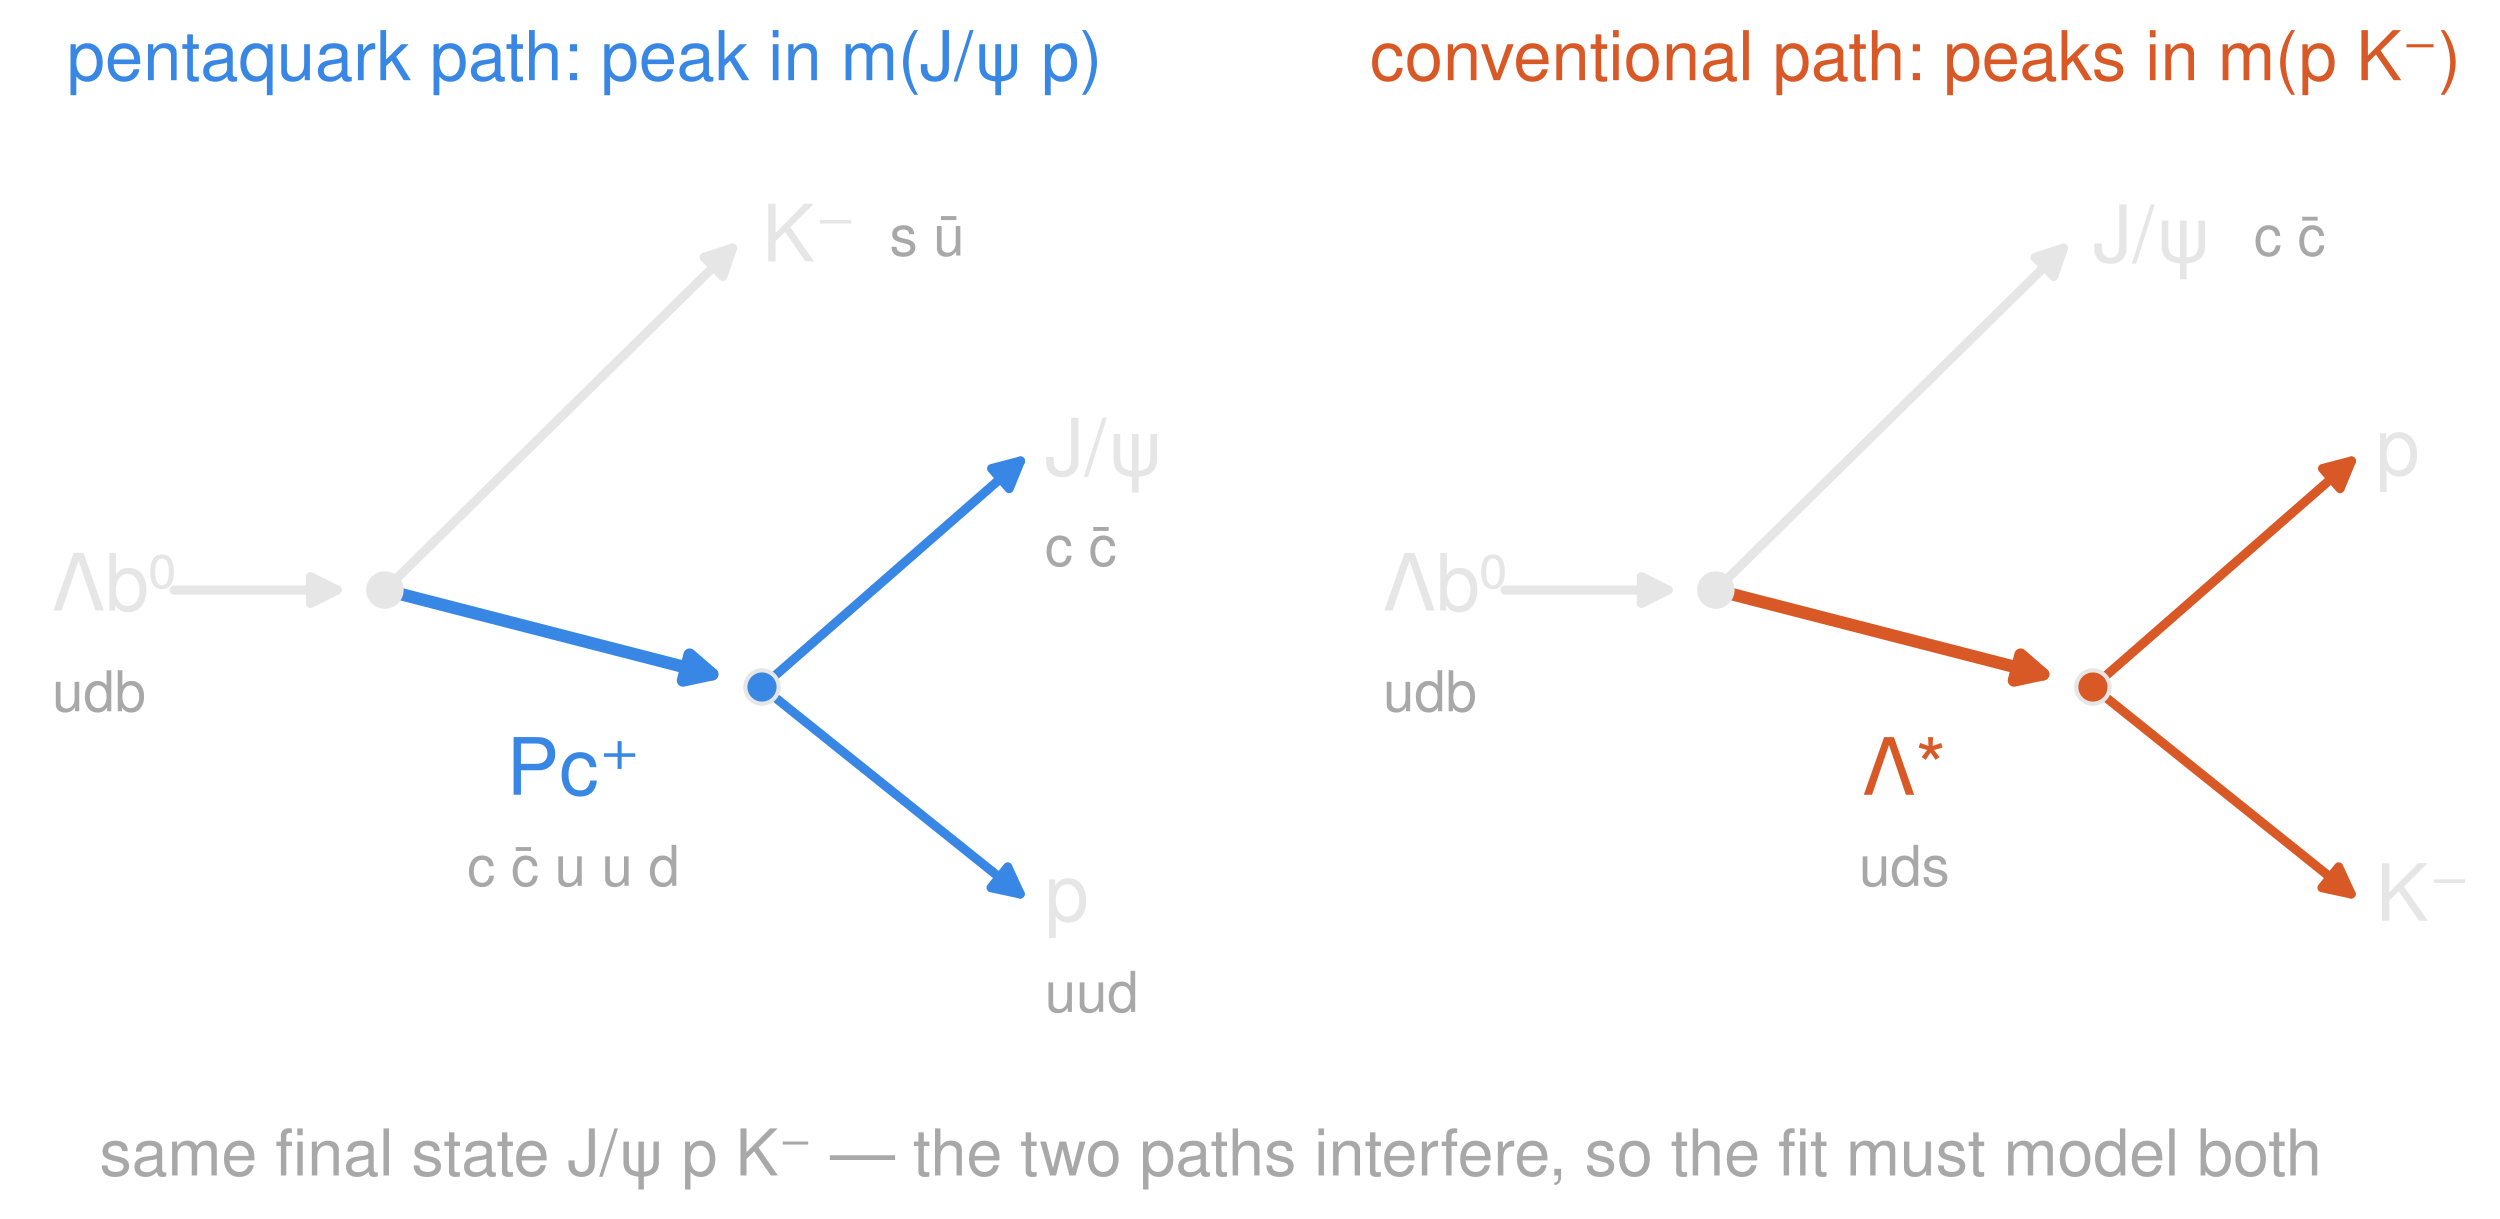
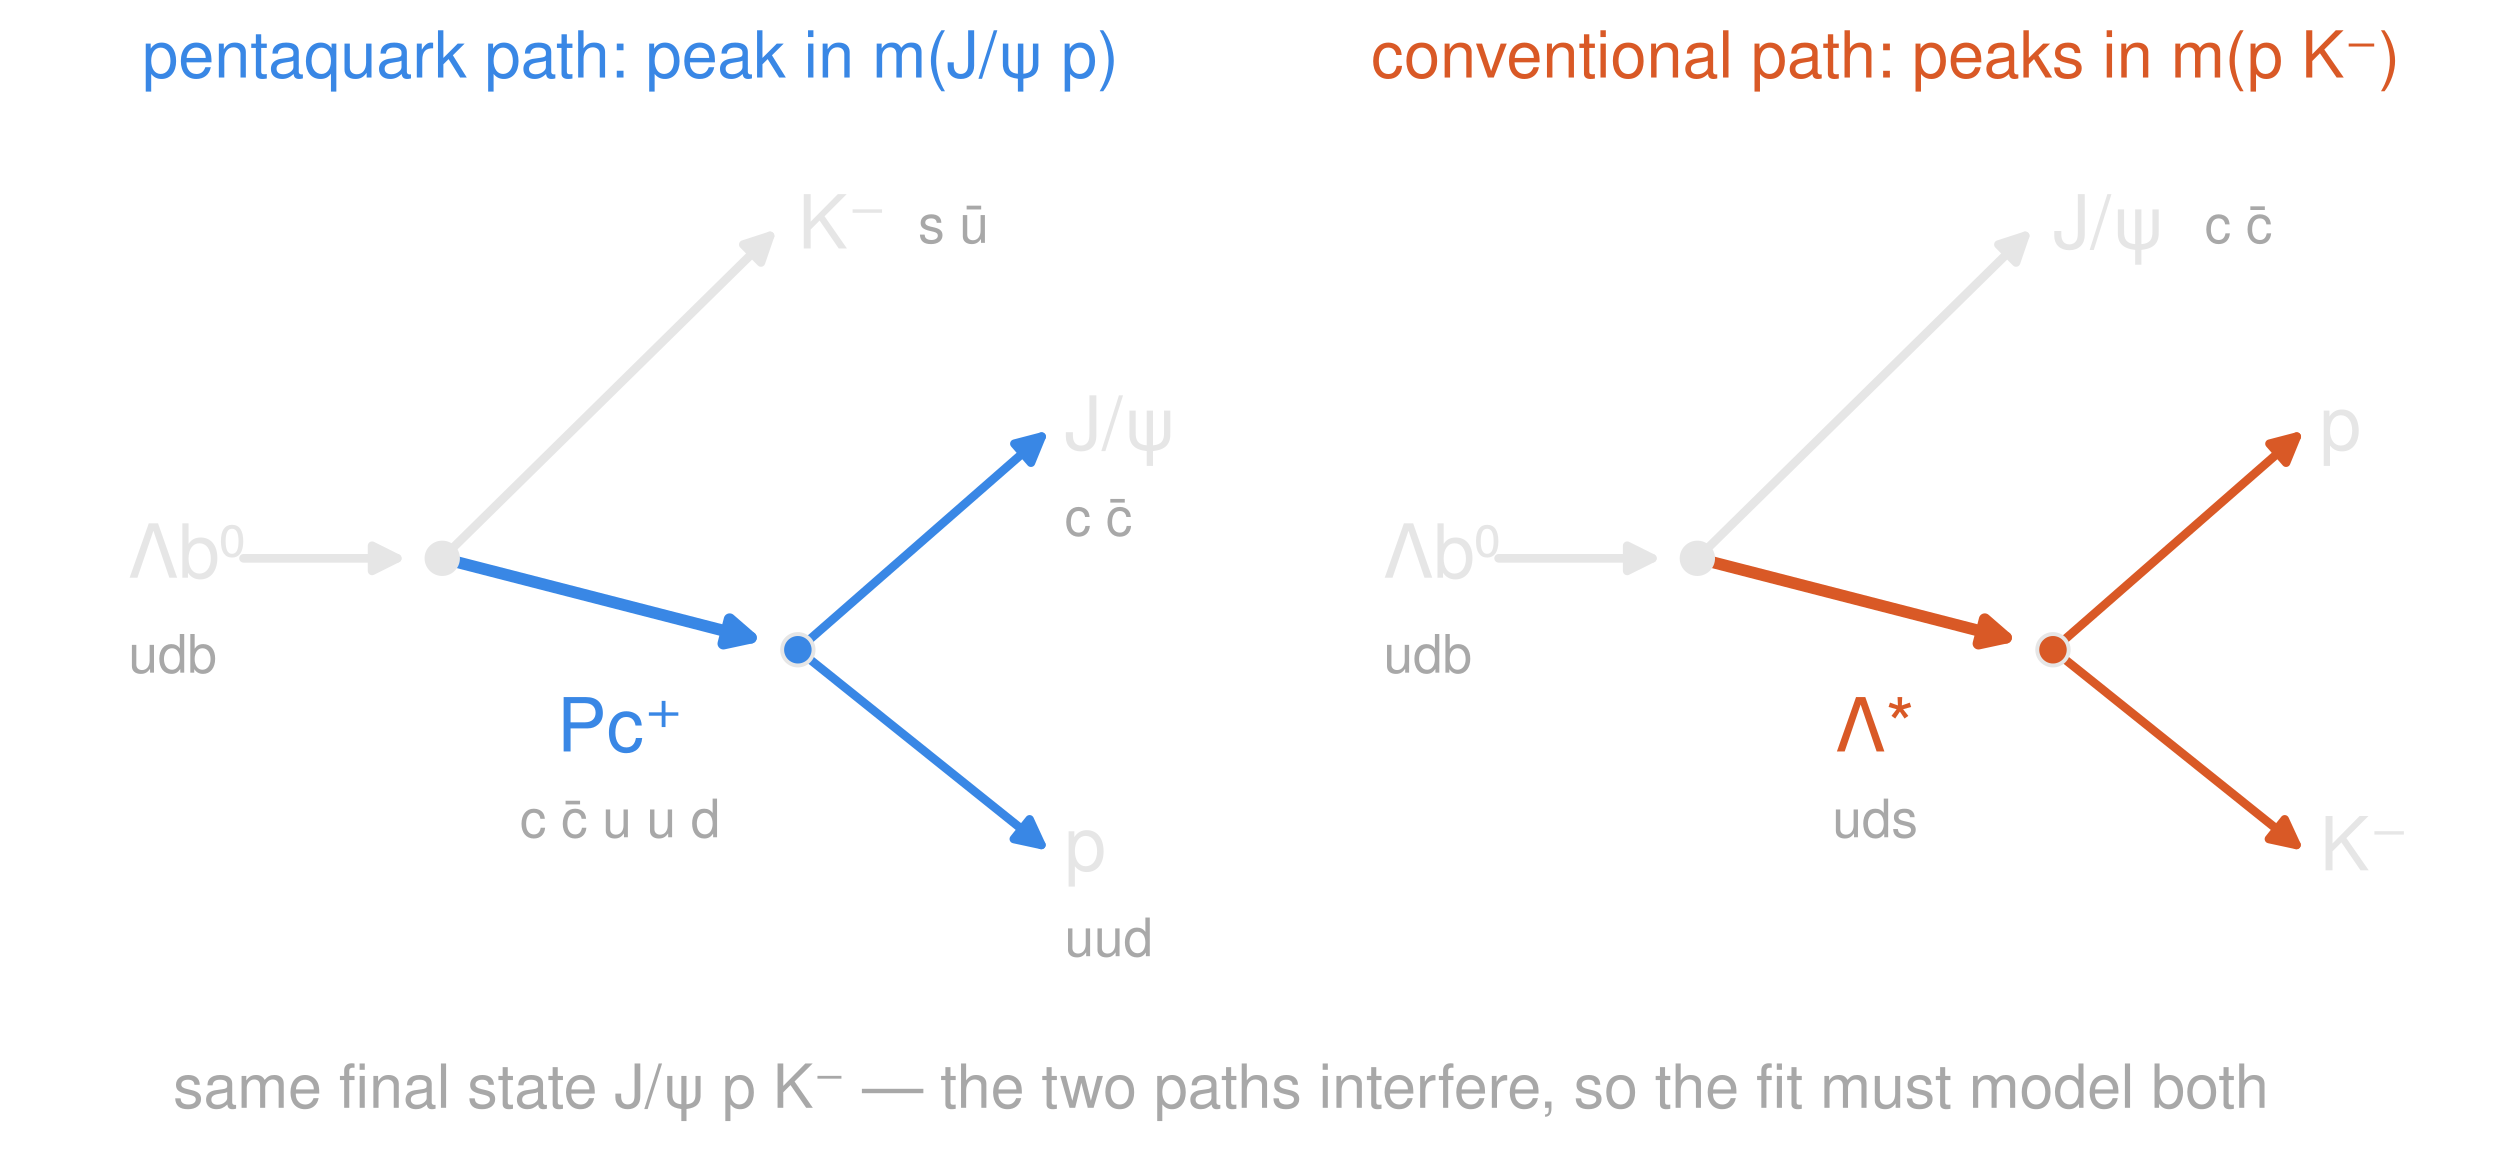
- <svg xmlns="http://www.w3.org/2000/svg" xmlns:xlink="http://www.w3.org/1999/xlink" width="600.3pt" height="292.524pt" viewBox="0 0 600.3 292.524" version="1.1">
+ <svg xmlns="http://www.w3.org/2000/svg" xmlns:xlink="http://www.w3.org/1999/xlink" width="636.562pt" height="293.001pt" viewBox="0 0 636.562 293.001" version="1.1">
  <defs>
    <style type="text/css">*{stroke-linejoin: round; stroke-linecap: butt}</style>
  </defs>
  <g id="figure_1">
    <g id="patch_1">
-       <path d="M 0 292.524  L 600.3 292.524  L 600.3 0  L 0 0  L 0 292.524  z " style="fill: none" />
+       <path d="M 0 293.001  L 636.562 293.001  L 636.562 0  L 0 0  L 0 293.001  z " style="fill: none" />
    </g>
    <g id="axes_1">
      <g id="text_1">
-         <text style="font-size: 19px; font-family: 'Helvetica Neue', 'Helvetica', 'Arial', 'DejaVu Sans', sans-serif; text-anchor: start; fill: #e6e6e6" x="12.526" y="146.596" transform="rotate(-0 12.52636 146.5963)">Λb⁰</text>
+         <text style="font-size: 19px; font-family: 'Helvetica Neue', 'Helvetica', 'Arial', 'DejaVu Sans', sans-serif; text-anchor: start; fill: #e6e6e6" x="32.711" y="147.098" transform="rotate(-0 32.71133 147.0977)">Λb⁰</text>
      </g>
      <g id="text_2">
-         <text style="font-size: 13.5px; font-family: 'Helvetica Neue', 'Helvetica', 'Arial', 'DejaVu Sans', sans-serif; text-anchor: start; fill: #a8a8a8" x="12.526" y="170.788" transform="rotate(-0 12.52636 170.7877)">udb</text>
+         <text style="font-size: 13.5px; font-family: 'Helvetica Neue', 'Helvetica', 'Arial', 'DejaVu Sans', sans-serif; text-anchor: start; fill: #a8a8a8" x="32.711" y="171.282" transform="rotate(-0 32.71133 171.2821)">udb</text>
      </g>
      <g id="patch_2">
-         <path d="M 41.821 141.684  Q 62.62 141.684 80.959 141.684  " style="fill: none; stroke: #e6e6e6; stroke-width: 2.2; stroke-linecap: round" />
-         <path d="M 74.559 138.484  L 80.959 141.684  L 74.559 144.884  z " style="fill: #e6e6e6; stroke: #e6e6e6; stroke-width: 2.2; stroke-linecap: round" />
+         <path d="M 62.006 142.161  Q 82.805 142.161 101.144 142.161  " style="fill: none; stroke: #e6e6e6; stroke-width: 2.2; stroke-linecap: round" />
+         <path d="M 94.744 138.961  L 101.144 142.161  L 94.744 145.361  z " style="fill: #e6e6e6; stroke: #e6e6e6; stroke-width: 2.2; stroke-linecap: round" />
      </g>
      <g id="patch_3">
-         <path d="M 92.422 141.684  Q 135.033 99.772 175.89 59.584  " style="fill: none; stroke: #e6e6e6; stroke-width: 2.2; stroke-linecap: round" />
-         <path d="M 169.083 61.791  L 175.89 59.584  L 173.571 66.353  z " style="fill: #e6e6e6; stroke: #e6e6e6; stroke-width: 2.2; stroke-linecap: round" />
+         <path d="M 112.607 142.161  Q 155.218 100.249 196.075 60.061  " style="fill: none; stroke: #e6e6e6; stroke-width: 2.2; stroke-linecap: round" />
+         <path d="M 189.268 62.268  L 196.075 60.061  L 193.756 66.83  z " style="fill: #e6e6e6; stroke: #e6e6e6; stroke-width: 2.2; stroke-linecap: round" />
      </g>
      <g id="text_3">
-         <text style="font-size: 19px; font-family: 'Helvetica Neue', 'Helvetica', 'Arial', 'DejaVu Sans', sans-serif; text-anchor: start; fill: #e6e6e6" x="182.97" y="62.771" transform="rotate(-0 182.97 62.77099)">K⁻</text>
+         <text style="font-size: 19px; font-family: 'Helvetica Neue', 'Helvetica', 'Arial', 'DejaVu Sans', sans-serif; text-anchor: start; fill: #e6e6e6" x="203.155" y="63.272" transform="rotate(-0 203.155 63.27169)">K⁻</text>
      </g>
      <g id="text_4">
-         <text style="font-size: 13.5px; font-family: 'Helvetica Neue', 'Helvetica', 'Arial', 'DejaVu Sans', sans-serif; text-anchor: start; fill: #a8a8a8" x="213.597" y="61.349" transform="rotate(-0 213.5966 61.34915)">s ū</text>
+         <text style="font-size: 13.5px; font-family: 'Helvetica Neue', 'Helvetica', 'Arial', 'DejaVu Sans', sans-serif; text-anchor: start; fill: #a8a8a8" x="233.782" y="61.843" transform="rotate(-0 233.7816 61.84298)">s ū</text>
      </g>
      <g id="patch_4">
-         <path d="M 92.422 141.684  Q 133.337 152.206 171.003 161.892  " style="fill: none; stroke: #3987e5; stroke-width: 3; stroke-linecap: round" />
-         <path d="M 165.602 157.199  L 171.003 161.892  L 164.008 163.397  z " style="fill: #3987e5; stroke: #3987e5; stroke-width: 3; stroke-linecap: round" />
+         <path d="M 112.607 142.161  Q 153.522 152.683 191.188 162.369  " style="fill: none; stroke: #3987e5; stroke-width: 3; stroke-linecap: round" />
+         <path d="M 185.787 157.676  L 191.188 162.369  L 184.193 163.874  z " style="fill: #3987e5; stroke: #3987e5; stroke-width: 3; stroke-linecap: round" />
      </g>
      <g id="text_5">
-         <text style="font-size: 19px; font-family: 'Helvetica Neue', 'Helvetica', 'Arial', 'DejaVu Sans', sans-serif; text-anchor: middle; fill: #3987e5" x="137.696" y="190.837" transform="rotate(-0 137.6959 190.8374)">Pc⁺</text>
+         <text style="font-size: 19px; font-family: 'Helvetica Neue', 'Helvetica', 'Arial', 'DejaVu Sans', sans-serif; text-anchor: middle; fill: #3987e5" x="157.881" y="191.338" transform="rotate(-0 157.8809 191.3381)">Pc⁺</text>
      </g>
      <g id="text_6">
-         <text style="font-size: 13.5px; font-family: 'Helvetica Neue', 'Helvetica', 'Arial', 'DejaVu Sans', sans-serif; text-anchor: middle; fill: #a8a8a8" x="137.696" y="212.7" transform="rotate(-0 137.6959 212.7003)">c c̄ u u d</text>
+         <text style="font-size: 13.5px; font-family: 'Helvetica Neue', 'Helvetica', 'Arial', 'DejaVu Sans', sans-serif; text-anchor: middle; fill: #a8a8a8" x="157.881" y="213.195" transform="rotate(-0 157.8809 213.1947)">c c̄ u u d</text>
      </g>
      <g id="patch_5">
-         <path d="M 182.97 164.969  Q 214.928 137.028 245.035 110.705  " style="fill: none; stroke: #3987e5; stroke-width: 2.2; stroke-linecap: round" />
-         <path d="M 238.11 112.508  L 245.035 110.705  L 242.323 117.326  z " style="fill: #3987e5; stroke: #3987e5; stroke-width: 2.2; stroke-linecap: round" />
+         <path d="M 203.155 165.446  Q 235.113 137.504 265.22 111.182  " style="fill: none; stroke: #3987e5; stroke-width: 2.2; stroke-linecap: round" />
+         <path d="M 258.295 112.985  L 265.22 111.182  L 262.508 117.803  z " style="fill: #3987e5; stroke: #3987e5; stroke-width: 2.2; stroke-linecap: round" />
      </g>
      <g id="text_7">
-         <text style="font-size: 19px; font-family: 'Helvetica Neue', 'Helvetica', 'Arial', 'DejaVu Sans', sans-serif; text-anchor: start; fill: #e6e6e6" x="250.881" y="114.149" transform="rotate(-0 250.8811 114.149)">J/ψ</text>
+         <text style="font-size: 19px; font-family: 'Helvetica Neue', 'Helvetica', 'Arial', 'DejaVu Sans', sans-serif; text-anchor: start; fill: #e6e6e6" x="271.066" y="114.498" transform="rotate(-0 271.0661 114.4982)">J/ψ</text>
      </g>
      <g id="text_8">
-         <text style="font-size: 13.5px; font-family: 'Helvetica Neue', 'Helvetica', 'Arial', 'DejaVu Sans', sans-serif; text-anchor: start; fill: #a8a8a8" x="250.881" y="135.861" transform="rotate(-0 250.8811 135.8605)">c c̄</text>
+         <text style="font-size: 13.5px; font-family: 'Helvetica Neue', 'Helvetica', 'Arial', 'DejaVu Sans', sans-serif; text-anchor: start; fill: #a8a8a8" x="271.066" y="136.354" transform="rotate(-0 271.0661 136.3543)">c c̄</text>
      </g>
      <g id="patch_6">
-         <path d="M 182.97 164.969  Q 214.928 190.583 244.967 214.658  " style="fill: none; stroke: #3987e5; stroke-width: 2.2; stroke-linecap: round" />
-         <path d="M 241.974 208.158  L 244.967 214.658  L 237.972 213.152  z " style="fill: #3987e5; stroke: #3987e5; stroke-width: 2.2; stroke-linecap: round" />
+         <path d="M 203.155 165.446  Q 235.113 191.06 265.152 215.135  " style="fill: none; stroke: #3987e5; stroke-width: 2.2; stroke-linecap: round" />
+         <path d="M 262.159 208.635  L 265.152 215.135  L 258.157 213.629  z " style="fill: #3987e5; stroke: #3987e5; stroke-width: 2.2; stroke-linecap: round" />
      </g>
      <g id="text_9">
-         <text style="font-size: 19px; font-family: 'Helvetica Neue', 'Helvetica', 'Arial', 'DejaVu Sans', sans-serif; text-anchor: start; fill: #e6e6e6" x="250.881" y="221.108" transform="rotate(-0 250.8811 221.1076)">p</text>
+         <text style="font-size: 19px; font-family: 'Helvetica Neue', 'Helvetica', 'Arial', 'DejaVu Sans', sans-serif; text-anchor: start; fill: #e6e6e6" x="271.066" y="221.608" transform="rotate(-0 271.0661 221.6083)">p</text>
      </g>
      <g id="text_10">
-         <text style="font-size: 13.5px; font-family: 'Helvetica Neue', 'Helvetica', 'Arial', 'DejaVu Sans', sans-serif; text-anchor: start; fill: #a8a8a8" x="250.881" y="242.971" transform="rotate(-0 250.8811 242.9706)">uud</text>
+         <text style="font-size: 13.5px; font-family: 'Helvetica Neue', 'Helvetica', 'Arial', 'DejaVu Sans', sans-serif; text-anchor: start; fill: #a8a8a8" x="271.066" y="243.465" transform="rotate(-0 271.0661 243.4649)">uud</text>
      </g>
      <g id="text_11">
-         <text style="font-size: 16.5px; font-family: 'Helvetica Neue', 'Helvetica', 'Arial', 'DejaVu Sans', sans-serif; text-anchor: middle; fill: #3987e5" x="140.359" y="19.26" transform="rotate(-0 140.3591 19.26047)">pentaquark path: peak in m(J/ψ p)</text>
+         <text style="font-size: 16.5px; font-family: 'Helvetica Neue', 'Helvetica', 'Arial', 'DejaVu Sans', sans-serif; text-anchor: middle; fill: #3987e5" x="160.544" y="19.737" transform="rotate(-0 160.5441 19.73742)">pentaquark path: peak in m(J/ψ p)</text>
      </g>
      <g id="line2d_1">
-         <path d="M 92.422 141.684  " clip-path="url(#p1192556a76)" style="fill: none; stroke: #e6e6e6; stroke-width: 1.5; stroke-linecap: square" />
+         <path d="M 112.607 142.161  " clip-path="url(#pd840404c1b)" style="fill: none; stroke: #e6e6e6; stroke-width: 1.5; stroke-linecap: square" />
        <defs>
          <path id="ma972e1bd84" d="M 0 4  C 1.061 4 2.078 3.579 2.828 2.828  C 3.579 2.078 4 1.061 4 0  C 4 -1.061 3.579 -2.078 2.828 -2.828  C 2.078 -3.579 1.061 -4 0 -4  C -1.061 -4 -2.078 -3.579 -2.828 -2.828  C -3.579 -2.078 -4 -1.061 -4 0  C -4 1.061 -3.579 2.078 -2.828 2.828  C -2.078 3.579 -1.061 4 0 4  z " style="stroke: #e6e6e6" />
        </defs>
-         <g clip-path="url(#p1192556a76)">
-           <use xlink:href="#ma972e1bd84" x="92.422" y="141.684" style="fill: #e6e6e6; stroke: #e6e6e6" />
+         <g clip-path="url(#pd840404c1b)">
+           <use xlink:href="#ma972e1bd84" x="112.607" y="142.161" style="fill: #e6e6e6; stroke: #e6e6e6" />
        </g>
      </g>
      <g id="line2d_2">
-         <path d="M 182.97 164.969  " clip-path="url(#p1192556a76)" style="fill: none; stroke: #3987e5; stroke-width: 1.5; stroke-linecap: square" />
+         <path d="M 203.155 165.446  " clip-path="url(#pd840404c1b)" style="fill: none; stroke: #3987e5; stroke-width: 1.5; stroke-linecap: square" />
        <defs>
          <path id="maddc13d6dc" d="M 0 4  C 1.061 4 2.078 3.579 2.828 2.828  C 3.579 2.078 4 1.061 4 0  C 4 -1.061 3.579 -2.078 2.828 -2.828  C 2.078 -3.579 1.061 -4 0 -4  C -1.061 -4 -2.078 -3.579 -2.828 -2.828  C -3.579 -2.078 -4 -1.061 -4 0  C -4 1.061 -3.579 2.078 -2.828 2.828  C -2.078 3.579 -1.061 4 0 4  z " style="stroke: #e6e6e6" />
        </defs>
-         <g clip-path="url(#p1192556a76)">
-           <use xlink:href="#maddc13d6dc" x="182.97" y="164.969" style="fill: #3987e5; stroke: #e6e6e6" />
+         <g clip-path="url(#pd840404c1b)">
+           <use xlink:href="#maddc13d6dc" x="203.155" y="165.446" style="fill: #3987e5; stroke: #e6e6e6" />
        </g>
      </g>
    </g>
    <g id="axes_2">
      <g id="text_12">
-         <text style="font-size: 19px; font-family: 'Helvetica Neue', 'Helvetica', 'Arial', 'DejaVu Sans', sans-serif; text-anchor: start; fill: #e6e6e6" x="332.108" y="146.596" transform="rotate(-0 332.1082 146.5963)">Λb⁰</text>
+         <text style="font-size: 19px; font-family: 'Helvetica Neue', 'Helvetica', 'Arial', 'DejaVu Sans', sans-serif; text-anchor: start; fill: #e6e6e6" x="352.293" y="147.098" transform="rotate(-0 352.2931 147.0977)">Λb⁰</text>
      </g>
      <g id="text_13">
-         <text style="font-size: 13.5px; font-family: 'Helvetica Neue', 'Helvetica', 'Arial', 'DejaVu Sans', sans-serif; text-anchor: start; fill: #a8a8a8" x="332.108" y="170.788" transform="rotate(-0 332.1082 170.7877)">udb</text>
+         <text style="font-size: 13.5px; font-family: 'Helvetica Neue', 'Helvetica', 'Arial', 'DejaVu Sans', sans-serif; text-anchor: start; fill: #a8a8a8" x="352.293" y="171.282" transform="rotate(-0 352.2931 171.2821)">udb</text>
      </g>
      <g id="patch_7">
-         <path d="M 361.403 141.684  Q 382.202 141.684 400.541 141.684  " style="fill: none; stroke: #e6e6e6; stroke-width: 2.2; stroke-linecap: round" />
-         <path d="M 394.141 138.484  L 400.541 141.684  L 394.141 144.884  z " style="fill: #e6e6e6; stroke: #e6e6e6; stroke-width: 2.2; stroke-linecap: round" />
+         <path d="M 381.588 142.161  Q 402.387 142.161 420.726 142.161  " style="fill: none; stroke: #e6e6e6; stroke-width: 2.2; stroke-linecap: round" />
+         <path d="M 414.326 138.961  L 420.726 142.161  L 414.326 145.361  z " style="fill: #e6e6e6; stroke: #e6e6e6; stroke-width: 2.2; stroke-linecap: round" />
      </g>
      <g id="patch_8">
-         <path d="M 412.004 141.684  Q 454.615 99.772 495.472 59.584  " style="fill: none; stroke: #e6e6e6; stroke-width: 2.2; stroke-linecap: round" />
-         <path d="M 488.665 61.791  L 495.472 59.584  L 493.153 66.353  z " style="fill: #e6e6e6; stroke: #e6e6e6; stroke-width: 2.2; stroke-linecap: round" />
+         <path d="M 432.189 142.161  Q 474.8 100.249 515.657 60.061  " style="fill: none; stroke: #e6e6e6; stroke-width: 2.2; stroke-linecap: round" />
+         <path d="M 508.85 62.268  L 515.657 60.061  L 513.338 66.83  z " style="fill: #e6e6e6; stroke: #e6e6e6; stroke-width: 2.2; stroke-linecap: round" />
      </g>
      <g id="text_14">
-         <text style="font-size: 19px; font-family: 'Helvetica Neue', 'Helvetica', 'Arial', 'DejaVu Sans', sans-serif; text-anchor: start; fill: #e6e6e6" x="502.552" y="62.922" transform="rotate(-0 502.5518 62.92239)">J/ψ</text>
+         <text style="font-size: 19px; font-family: 'Helvetica Neue', 'Helvetica', 'Arial', 'DejaVu Sans', sans-serif; text-anchor: start; fill: #e6e6e6" x="522.737" y="63.272" transform="rotate(-0 522.7368 63.27169)">J/ψ</text>
      </g>
      <g id="text_15">
-         <text style="font-size: 13.5px; font-family: 'Helvetica Neue', 'Helvetica', 'Arial', 'DejaVu Sans', sans-serif; text-anchor: start; fill: #a8a8a8" x="541.168" y="61.349" transform="rotate(-0 541.168 61.34915)">c c̄</text>
+         <text style="font-size: 13.5px; font-family: 'Helvetica Neue', 'Helvetica', 'Arial', 'DejaVu Sans', sans-serif; text-anchor: start; fill: #a8a8a8" x="561.353" y="61.843" transform="rotate(-0 561.3529 61.84298)">c c̄</text>
      </g>
      <g id="patch_9">
-         <path d="M 412.004 141.684  Q 452.919 152.206 490.585 161.892  " style="fill: none; stroke: #d95926; stroke-width: 3; stroke-linecap: round" />
-         <path d="M 485.184 157.199  L 490.585 161.892  L 483.59 163.397  z " style="fill: #d95926; stroke: #d95926; stroke-width: 3; stroke-linecap: round" />
+         <path d="M 432.189 142.161  Q 473.104 152.683 510.77 162.369  " style="fill: none; stroke: #d95926; stroke-width: 3; stroke-linecap: round" />
+         <path d="M 505.369 157.676  L 510.77 162.369  L 503.775 163.874  z " style="fill: #d95926; stroke: #d95926; stroke-width: 3; stroke-linecap: round" />
      </g>
      <g id="text_16">
-         <text style="font-size: 19px; font-family: 'Helvetica Neue', 'Helvetica', 'Arial', 'DejaVu Sans', sans-serif; text-anchor: middle; fill: #d95926" x="457.278" y="190.837" transform="rotate(-0 457.2777 190.8374)">Λ*</text>
+         <text style="font-size: 19px; font-family: 'Helvetica Neue', 'Helvetica', 'Arial', 'DejaVu Sans', sans-serif; text-anchor: middle; fill: #d95926" x="477.463" y="191.338" transform="rotate(-0 477.4627 191.3381)">Λ*</text>
      </g>
      <g id="text_17">
-         <text style="font-size: 13.5px; font-family: 'Helvetica Neue', 'Helvetica', 'Arial', 'DejaVu Sans', sans-serif; text-anchor: middle; fill: #a8a8a8" x="457.278" y="212.7" transform="rotate(-0 457.2777 212.7003)">uds</text>
+         <text style="font-size: 13.5px; font-family: 'Helvetica Neue', 'Helvetica', 'Arial', 'DejaVu Sans', sans-serif; text-anchor: middle; fill: #a8a8a8" x="477.463" y="213.195" transform="rotate(-0 477.4627 213.1947)">uds</text>
      </g>
      <g id="patch_10">
-         <path d="M 502.552 164.969  Q 534.51 137.028 564.616 110.705  " style="fill: none; stroke: #d95926; stroke-width: 2.2; stroke-linecap: round" />
-         <path d="M 557.692 112.508  L 564.616 110.705  L 561.905 117.326  z " style="fill: #d95926; stroke: #d95926; stroke-width: 2.2; stroke-linecap: round" />
+         <path d="M 522.737 165.446  Q 554.695 137.504 584.801 111.182  " style="fill: none; stroke: #d95926; stroke-width: 2.2; stroke-linecap: round" />
+         <path d="M 577.877 112.985  L 584.801 111.182  L 582.09 117.803  z " style="fill: #d95926; stroke: #d95926; stroke-width: 2.2; stroke-linecap: round" />
      </g>
      <g id="text_18">
-         <text style="font-size: 19px; font-family: 'Helvetica Neue', 'Helvetica', 'Arial', 'DejaVu Sans', sans-serif; text-anchor: start; fill: #e6e6e6" x="570.463" y="113.998" transform="rotate(-0 570.463 113.9975)">p</text>
+         <text style="font-size: 19px; font-family: 'Helvetica Neue', 'Helvetica', 'Arial', 'DejaVu Sans', sans-serif; text-anchor: start; fill: #e6e6e6" x="590.648" y="114.498" transform="rotate(-0 590.6479 114.4982)">p</text>
      </g>
      <g id="patch_11">
-         <path d="M 502.552 164.969  Q 534.51 190.583 564.549 214.658  " style="fill: none; stroke: #d95926; stroke-width: 2.2; stroke-linecap: round" />
-         <path d="M 561.556 208.158  L 564.549 214.658  L 557.554 213.152  z " style="fill: #d95926; stroke: #d95926; stroke-width: 2.2; stroke-linecap: round" />
+         <path d="M 522.737 165.446  Q 554.695 191.06 584.734 215.135  " style="fill: none; stroke: #d95926; stroke-width: 2.2; stroke-linecap: round" />
+         <path d="M 581.741 208.635  L 584.734 215.135  L 577.739 213.629  z " style="fill: #d95926; stroke: #d95926; stroke-width: 2.2; stroke-linecap: round" />
      </g>
      <g id="text_19">
-         <text style="font-size: 19px; font-family: 'Helvetica Neue', 'Helvetica', 'Arial', 'DejaVu Sans', sans-serif; text-anchor: start; fill: #e6e6e6" x="570.463" y="221.108" transform="rotate(-0 570.463 221.1076)">K⁻</text>
+         <text style="font-size: 19px; font-family: 'Helvetica Neue', 'Helvetica', 'Arial', 'DejaVu Sans', sans-serif; text-anchor: start; fill: #e6e6e6" x="590.648" y="221.608" transform="rotate(-0 590.6479 221.6083)">K⁻</text>
      </g>
      <g id="text_20">
-         <text style="font-size: 16.5px; font-family: 'Helvetica Neue', 'Helvetica', 'Arial', 'DejaVu Sans', sans-serif; text-anchor: middle; fill: #d95926" x="459.941" y="19.26" transform="rotate(-0 459.9409 19.26047)">conventional path: peaks in m(p K⁻)</text>
+         <text style="font-size: 16.5px; font-family: 'Helvetica Neue', 'Helvetica', 'Arial', 'DejaVu Sans', sans-serif; text-anchor: middle; fill: #d95926" x="480.126" y="19.737" transform="rotate(-0 480.1259 19.73742)">conventional path: peaks in m(p K⁻)</text>
      </g>
      <g id="line2d_3">
-         <path d="M 412.004 141.684  " clip-path="url(#p6c3fdc5673)" style="fill: none; stroke: #e6e6e6; stroke-width: 1.5; stroke-linecap: square" />
-         <g clip-path="url(#p6c3fdc5673)">
-           <use xlink:href="#ma972e1bd84" x="412.004" y="141.684" style="fill: #e6e6e6; stroke: #e6e6e6" />
+         <path d="M 432.189 142.161  " clip-path="url(#pc2343ad25a)" style="fill: none; stroke: #e6e6e6; stroke-width: 1.5; stroke-linecap: square" />
+         <g clip-path="url(#pc2343ad25a)">
+           <use xlink:href="#ma972e1bd84" x="432.189" y="142.161" style="fill: #e6e6e6; stroke: #e6e6e6" />
        </g>
      </g>
      <g id="line2d_4">
-         <path d="M 502.552 164.969  " clip-path="url(#p6c3fdc5673)" style="fill: none; stroke: #d95926; stroke-width: 1.5; stroke-linecap: square" />
+         <path d="M 522.737 165.446  " clip-path="url(#pc2343ad25a)" style="fill: none; stroke: #d95926; stroke-width: 1.5; stroke-linecap: square" />
        <defs>
          <path id="m696df9156d" d="M 0 4  C 1.061 4 2.078 3.579 2.828 2.828  C 3.579 2.078 4 1.061 4 0  C 4 -1.061 3.579 -2.078 2.828 -2.828  C 2.078 -3.579 1.061 -4 0 -4  C -1.061 -4 -2.078 -3.579 -2.828 -2.828  C -3.579 -2.078 -4 -1.061 -4 0  C -4 1.061 -3.579 2.078 -2.828 2.828  C -2.078 3.579 -1.061 4 0 4  z " style="stroke: #e6e6e6" />
        </defs>
-         <g clip-path="url(#p6c3fdc5673)">
-           <use xlink:href="#m696df9156d" x="502.552" y="164.969" style="fill: #d95926; stroke: #e6e6e6" />
+         <g clip-path="url(#pc2343ad25a)">
+           <use xlink:href="#m696df9156d" x="522.737" y="165.446" style="fill: #d95926; stroke: #e6e6e6" />
        </g>
      </g>
    </g>
    <g id="text_21">
-       <text style="font-size: 15.5px; font-family: 'Helvetica Neue', 'Helvetica', 'Arial', 'DejaVu Sans', sans-serif; text-anchor: middle; fill: #a8a8a8" x="290.7" y="282.256" transform="rotate(-0 290.7 282.256)">same final state J/ψ p K⁻ — the two paths interfere, so the fit must model both</text>
+       <text style="font-size: 15.5px; font-family: 'Helvetica Neue', 'Helvetica', 'Arial', 'DejaVu Sans', sans-serif; text-anchor: middle; fill: #a8a8a8" x="310.885" y="282.078" transform="rotate(-0 310.885 282.0778)">same final state J/ψ p K⁻ — the two paths interfere, so the fit must model both</text>
    </g>
  </g>
  <defs>
-     <clipPath id="p1192556a76">
-       <rect x="7.2" y="25.26" width="266.318" height="232.848" />
+     <clipPath id="pd840404c1b">
+       <rect x="27.385" y="25.737" width="266.318" height="232.848" />
    </clipPath>
-     <clipPath id="p6c3fdc5673">
-       <rect x="326.782" y="25.26" width="266.318" height="232.848" />
+     <clipPath id="pc2343ad25a">
+       <rect x="346.967" y="25.737" width="266.318" height="232.848" />
    </clipPath>
  </defs>
</svg>
